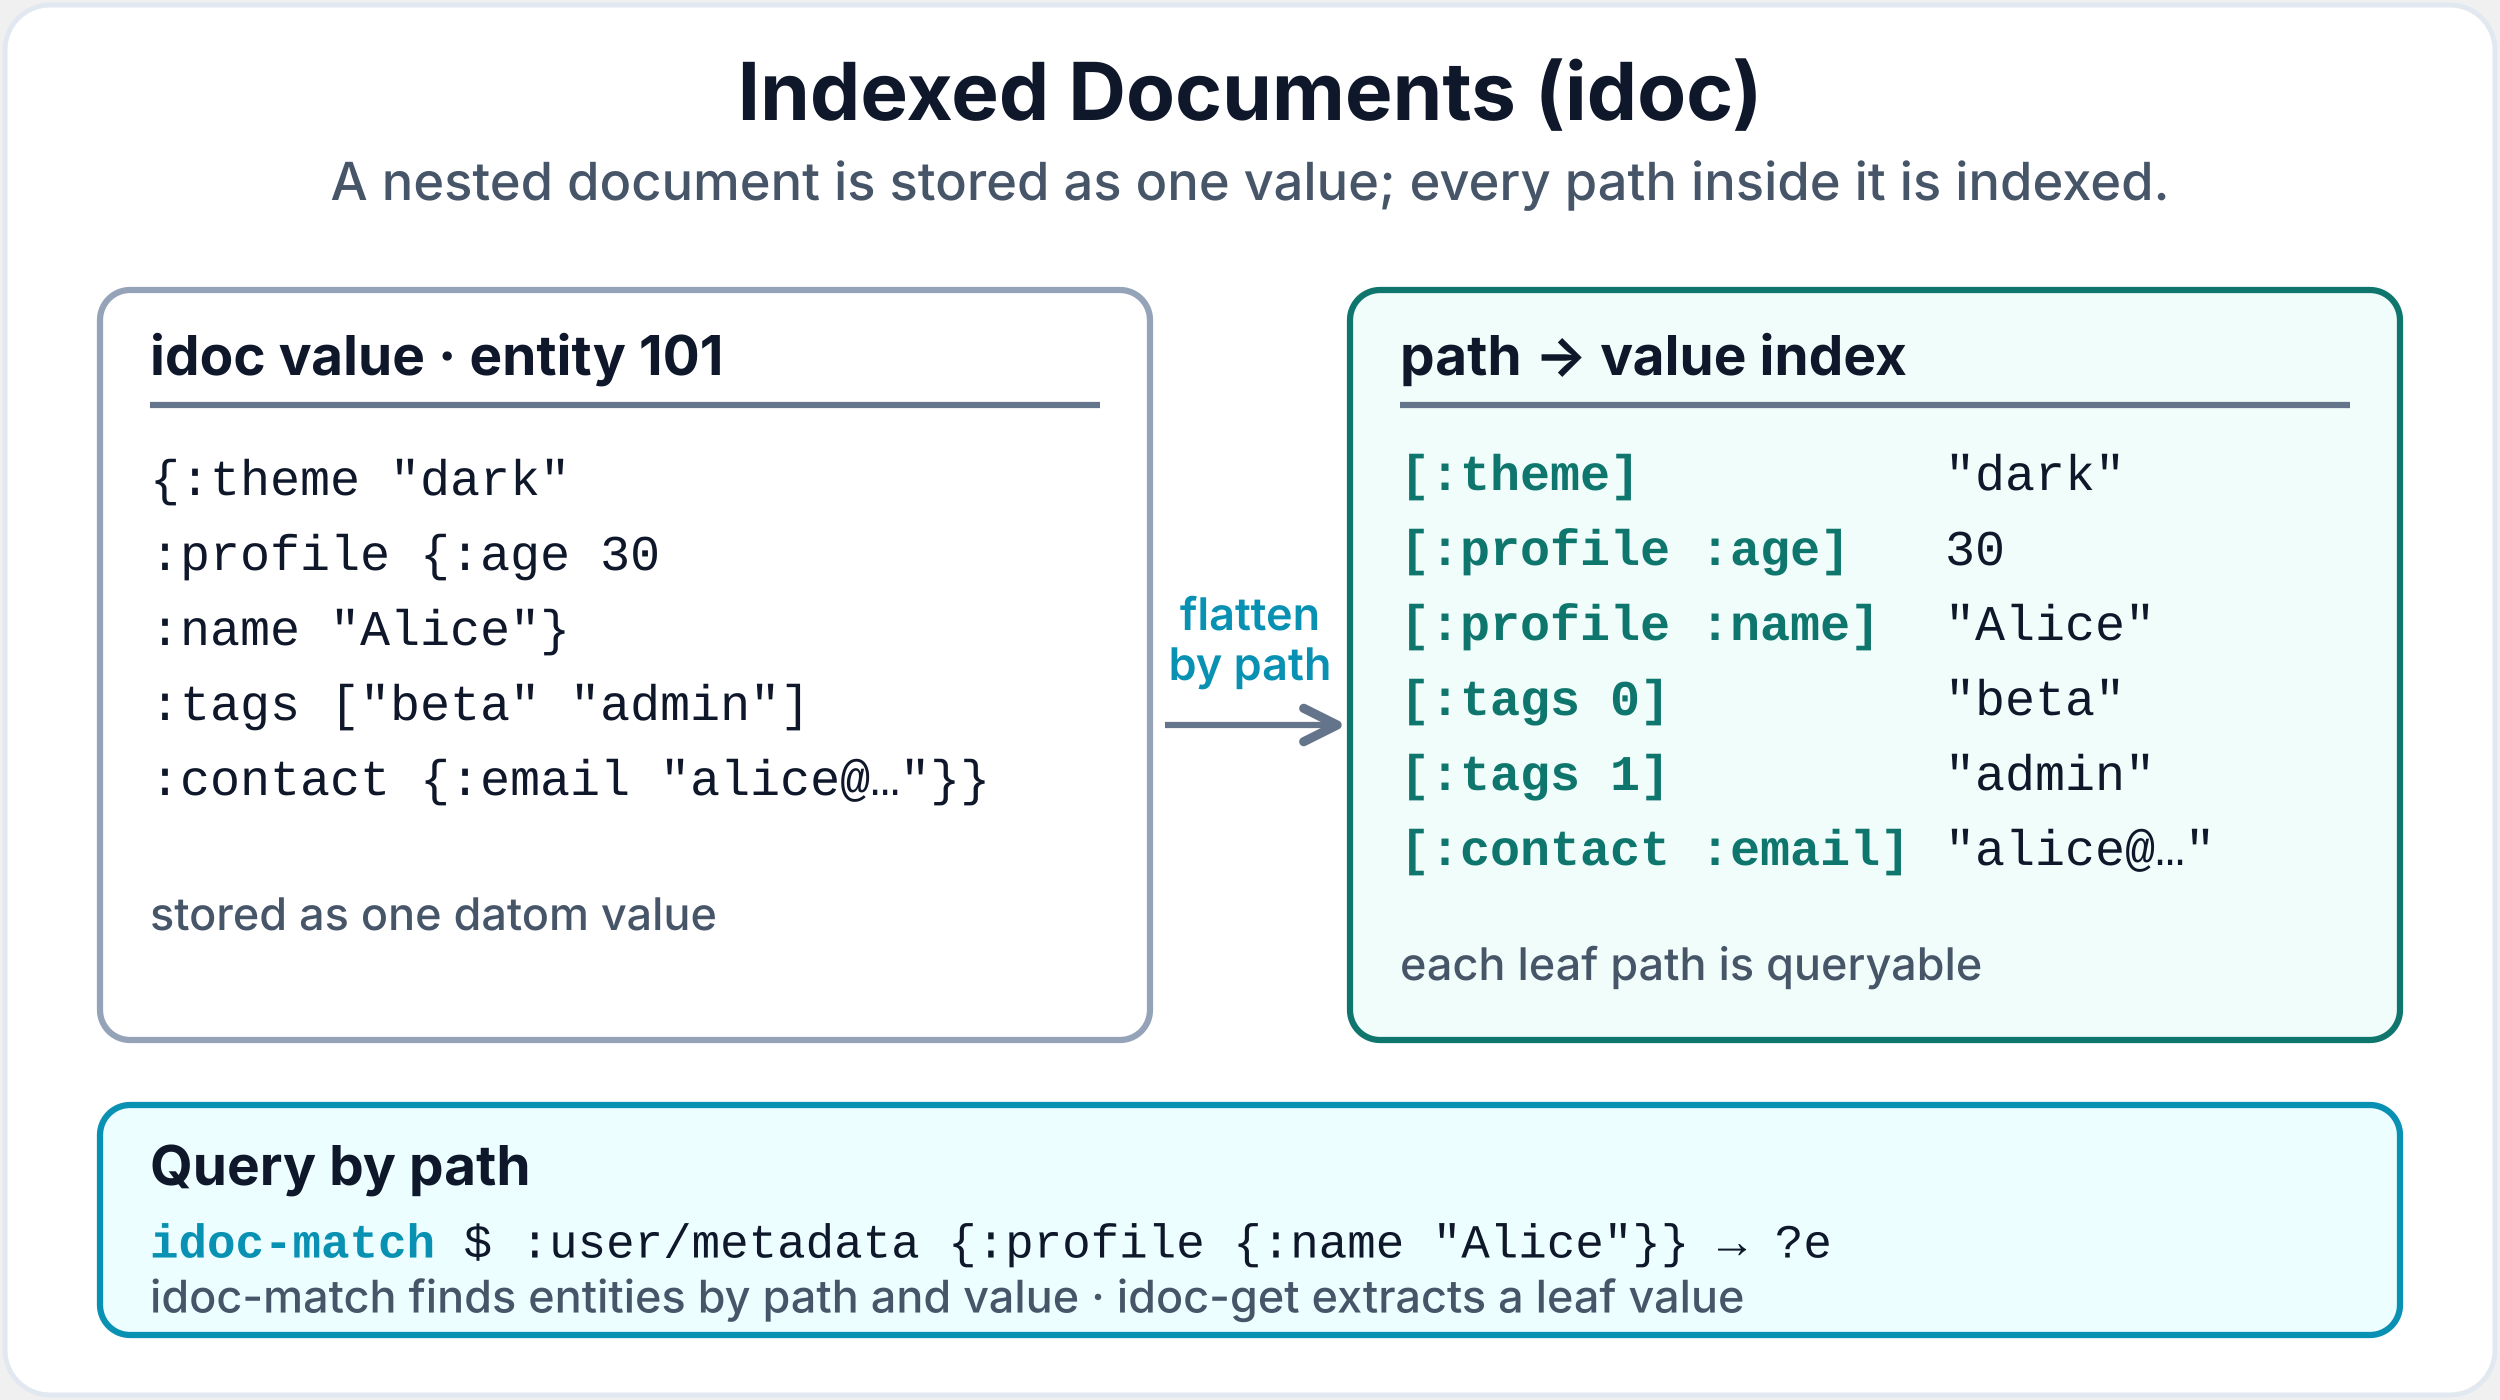
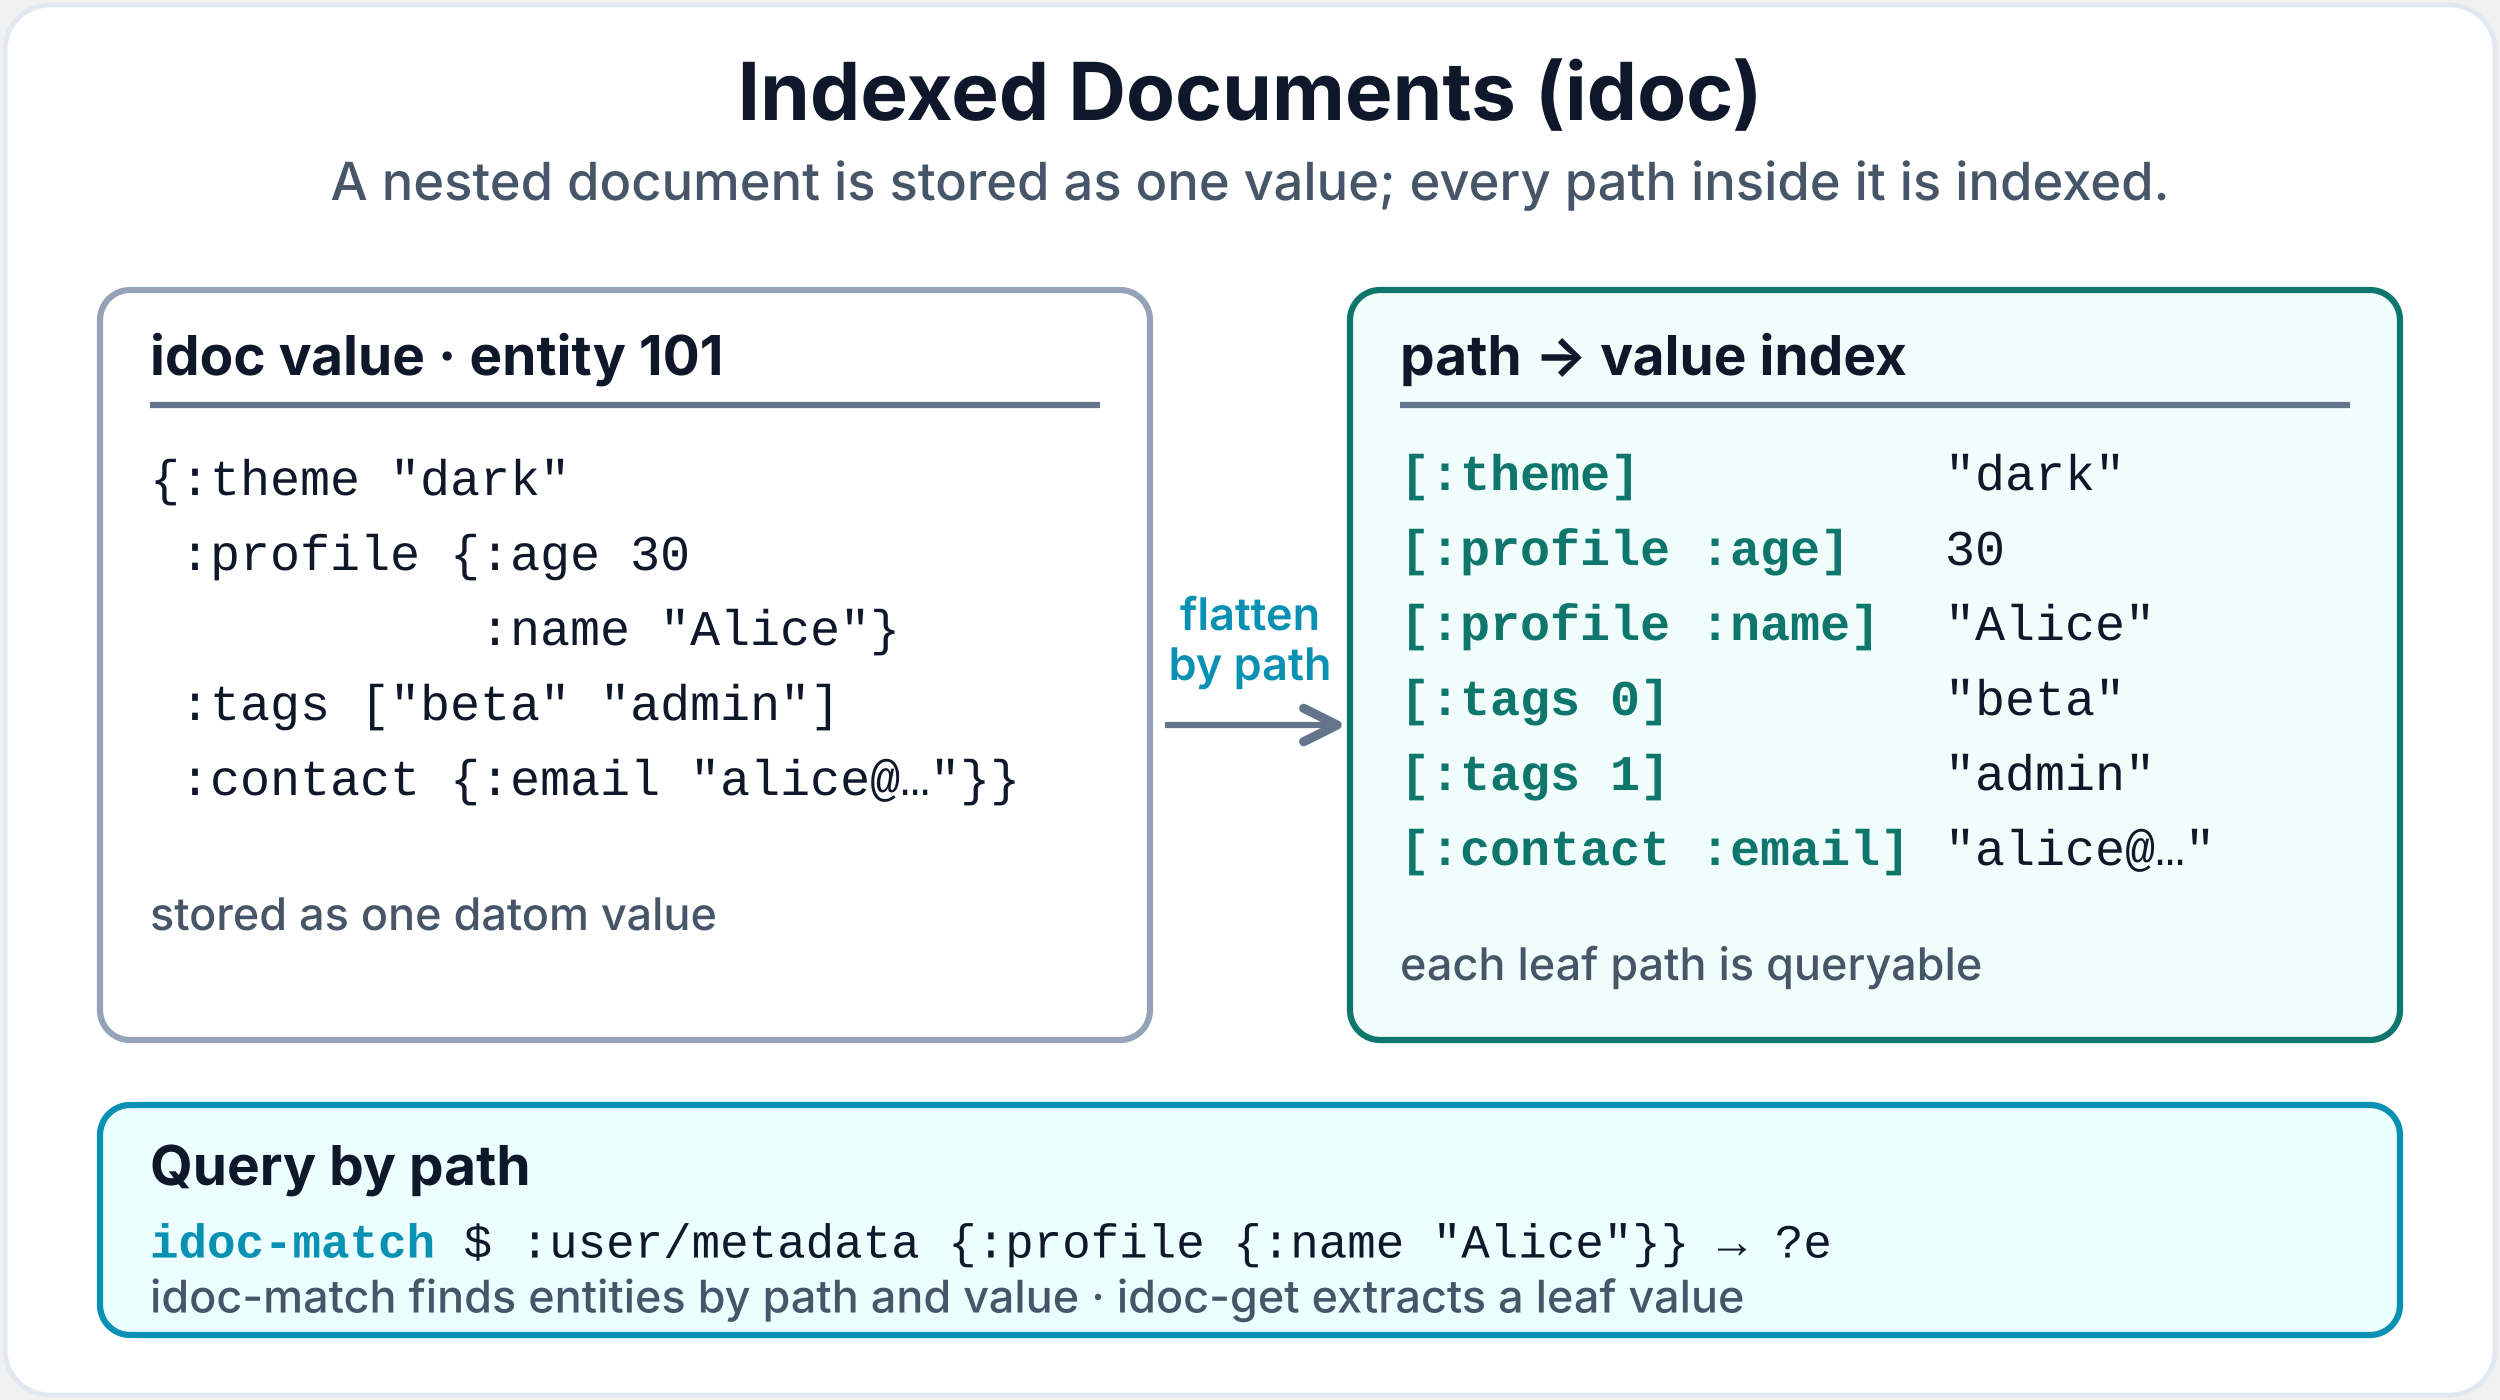
<svg xmlns="http://www.w3.org/2000/svg" width="1000" height="560" viewBox="0 0 1000 560" role="img" aria-labelledby="title desc">
  <defs>
    <style>
      .card { fill: #ffffff; }
      .doc { fill: #ffffff; stroke: #94a3b8; stroke-width: 2.5; }
      .index { fill: #f0fdfa; stroke: #0f766e; stroke-width: 2.5; }
      .query { fill: #ecfeff; stroke: #0891b2; stroke-width: 2.5; }
      .line { fill: none; stroke: #64748b; stroke-width: 2.5; }
      .title { fill: #0f172a; font-family: Inter, ui-sans-serif, system-ui, -apple-system, "Segoe UI", sans-serif; font-size: 32px; font-weight: 720; }
      .caption { fill: #475569; font-family: Inter, ui-sans-serif, system-ui, -apple-system, "Segoe UI", sans-serif; font-size: 21px; font-weight: 450; }
      .box-title { fill: #0f172a; font-family: Inter, ui-sans-serif, system-ui, -apple-system, "Segoe UI", sans-serif; font-size: 22px; font-weight: 680; }
      .sub { fill: #475569; font-family: Inter, ui-sans-serif, system-ui, -apple-system, "Segoe UI", sans-serif; font-size: 18px; font-weight: 450; }
      .note { fill: #0891b2; font-family: Inter, ui-sans-serif, system-ui, -apple-system, "Segoe UI", sans-serif; font-size: 18px; font-weight: 600; }
      .code { fill: #0f172a; font-family: "SFMono-Regular", Consolas, "Liberation Mono", monospace; font-size: 20px; }
      .path { fill: #0f766e; font-family: "SFMono-Regular", Consolas, "Liberation Mono", monospace; font-size: 20px; font-weight: 700; }
      .fn { fill: #0891b2; font-family: "SFMono-Regular", Consolas, "Liberation Mono", monospace; font-size: 19px; font-weight: 700; }
      .codeq { fill: #0f172a; font-family: "SFMono-Regular", Consolas, "Liberation Mono", monospace; font-size: 19px; }
    </style>
    <marker id="arrow" viewBox="0 0 12 12" refX="9.5" refY="6" markerWidth="8" markerHeight="8" orient="auto-start-reverse">
      <path d="M2 2 L10 6 L2 10" fill="none" stroke="#64748b" stroke-width="2.2" stroke-linecap="round" stroke-linejoin="round" />
    </marker>
  </defs>
  <rect class="card" x="2" y="2" width="996" height="556" rx="18" stroke="#e2e8f0" stroke-width="2" />
  <text class="title" x="500" y="48" text-anchor="middle">Indexed Documents (idoc)</text>
  <text class="caption" x="500" y="80" text-anchor="middle">A nested document is stored as one value; every path inside it is indexed.</text>
  <rect class="doc" x="40" y="116" width="420" height="300" rx="12" />
  <text class="box-title" x="60" y="150">idoc value · entity 101</text>
  <line class="line" x1="60" y1="162" x2="440" y2="162" stroke="#cbd5e1" stroke-width="1.5" />
  <text class="code" x="60" y="198">{:theme "dark"</text>
-   <text class="code" x="60" y="228"> :profile {:age 30</text>
-   <text class="code" x="60" y="258">           :name "Alice"}</text>
-   <text class="code" x="60" y="288"> :tags ["beta" "admin"]</text>
-   <text class="code" x="60" y="318"> :contact {:email "alice@…"}}</text>
+   <text class="code" x="72" y="228">:profile {:age 30</text>
+   <text class="code" x="192" y="258">:name "Alice"}</text>
+   <text class="code" x="72" y="288">:tags ["beta" "admin"]</text>
+   <text class="code" x="72" y="318">:contact {:email "alice@…"}}</text>
  <text class="sub" x="60" y="372">stored as one datom value</text>
  <text class="note" x="500" y="252" text-anchor="middle">flatten</text>
  <text class="note" x="500" y="272" text-anchor="middle">by path</text>
  <path class="line" d="M466 290 H534" marker-end="url(#arrow)" />
  <rect class="index" x="540" y="116" width="420" height="300" rx="12" />
  <text class="box-title" x="560" y="150">path → value index</text>
  <line class="line" x1="560" y1="162" x2="940" y2="162" stroke="#9ad6cb" stroke-width="1.5" />
  <text class="path" x="560" y="196">[:theme]</text>
  <text class="code" x="778" y="196">"dark"</text>
  <text class="path" x="560" y="226">[:profile :age]</text>
  <text class="code" x="778" y="226">30</text>
  <text class="path" x="560" y="256">[:profile :name]</text>
  <text class="code" x="778" y="256">"Alice"</text>
  <text class="path" x="560" y="286">[:tags 0]</text>
  <text class="code" x="778" y="286">"beta"</text>
  <text class="path" x="560" y="316">[:tags 1]</text>
  <text class="code" x="778" y="316">"admin"</text>
  <text class="path" x="560" y="346">[:contact :email]</text>
  <text class="code" x="778" y="346">"alice@…"</text>
  <text class="sub" x="560" y="392">each leaf path is queryable</text>
  <rect class="query" x="40" y="442" width="920" height="92" rx="12" />
  <text class="box-title" x="60" y="474">Query by path</text>
  <text class="codeq" x="60" y="503">
    <tspan class="fn">idoc-match</tspan> $ :user/metadata {:profile {:name "Alice"}}  →  ?e</text>
  <text class="sub" x="60" y="525">idoc-match finds entities by path and value · idoc-get extracts a leaf value</text>
</svg>
